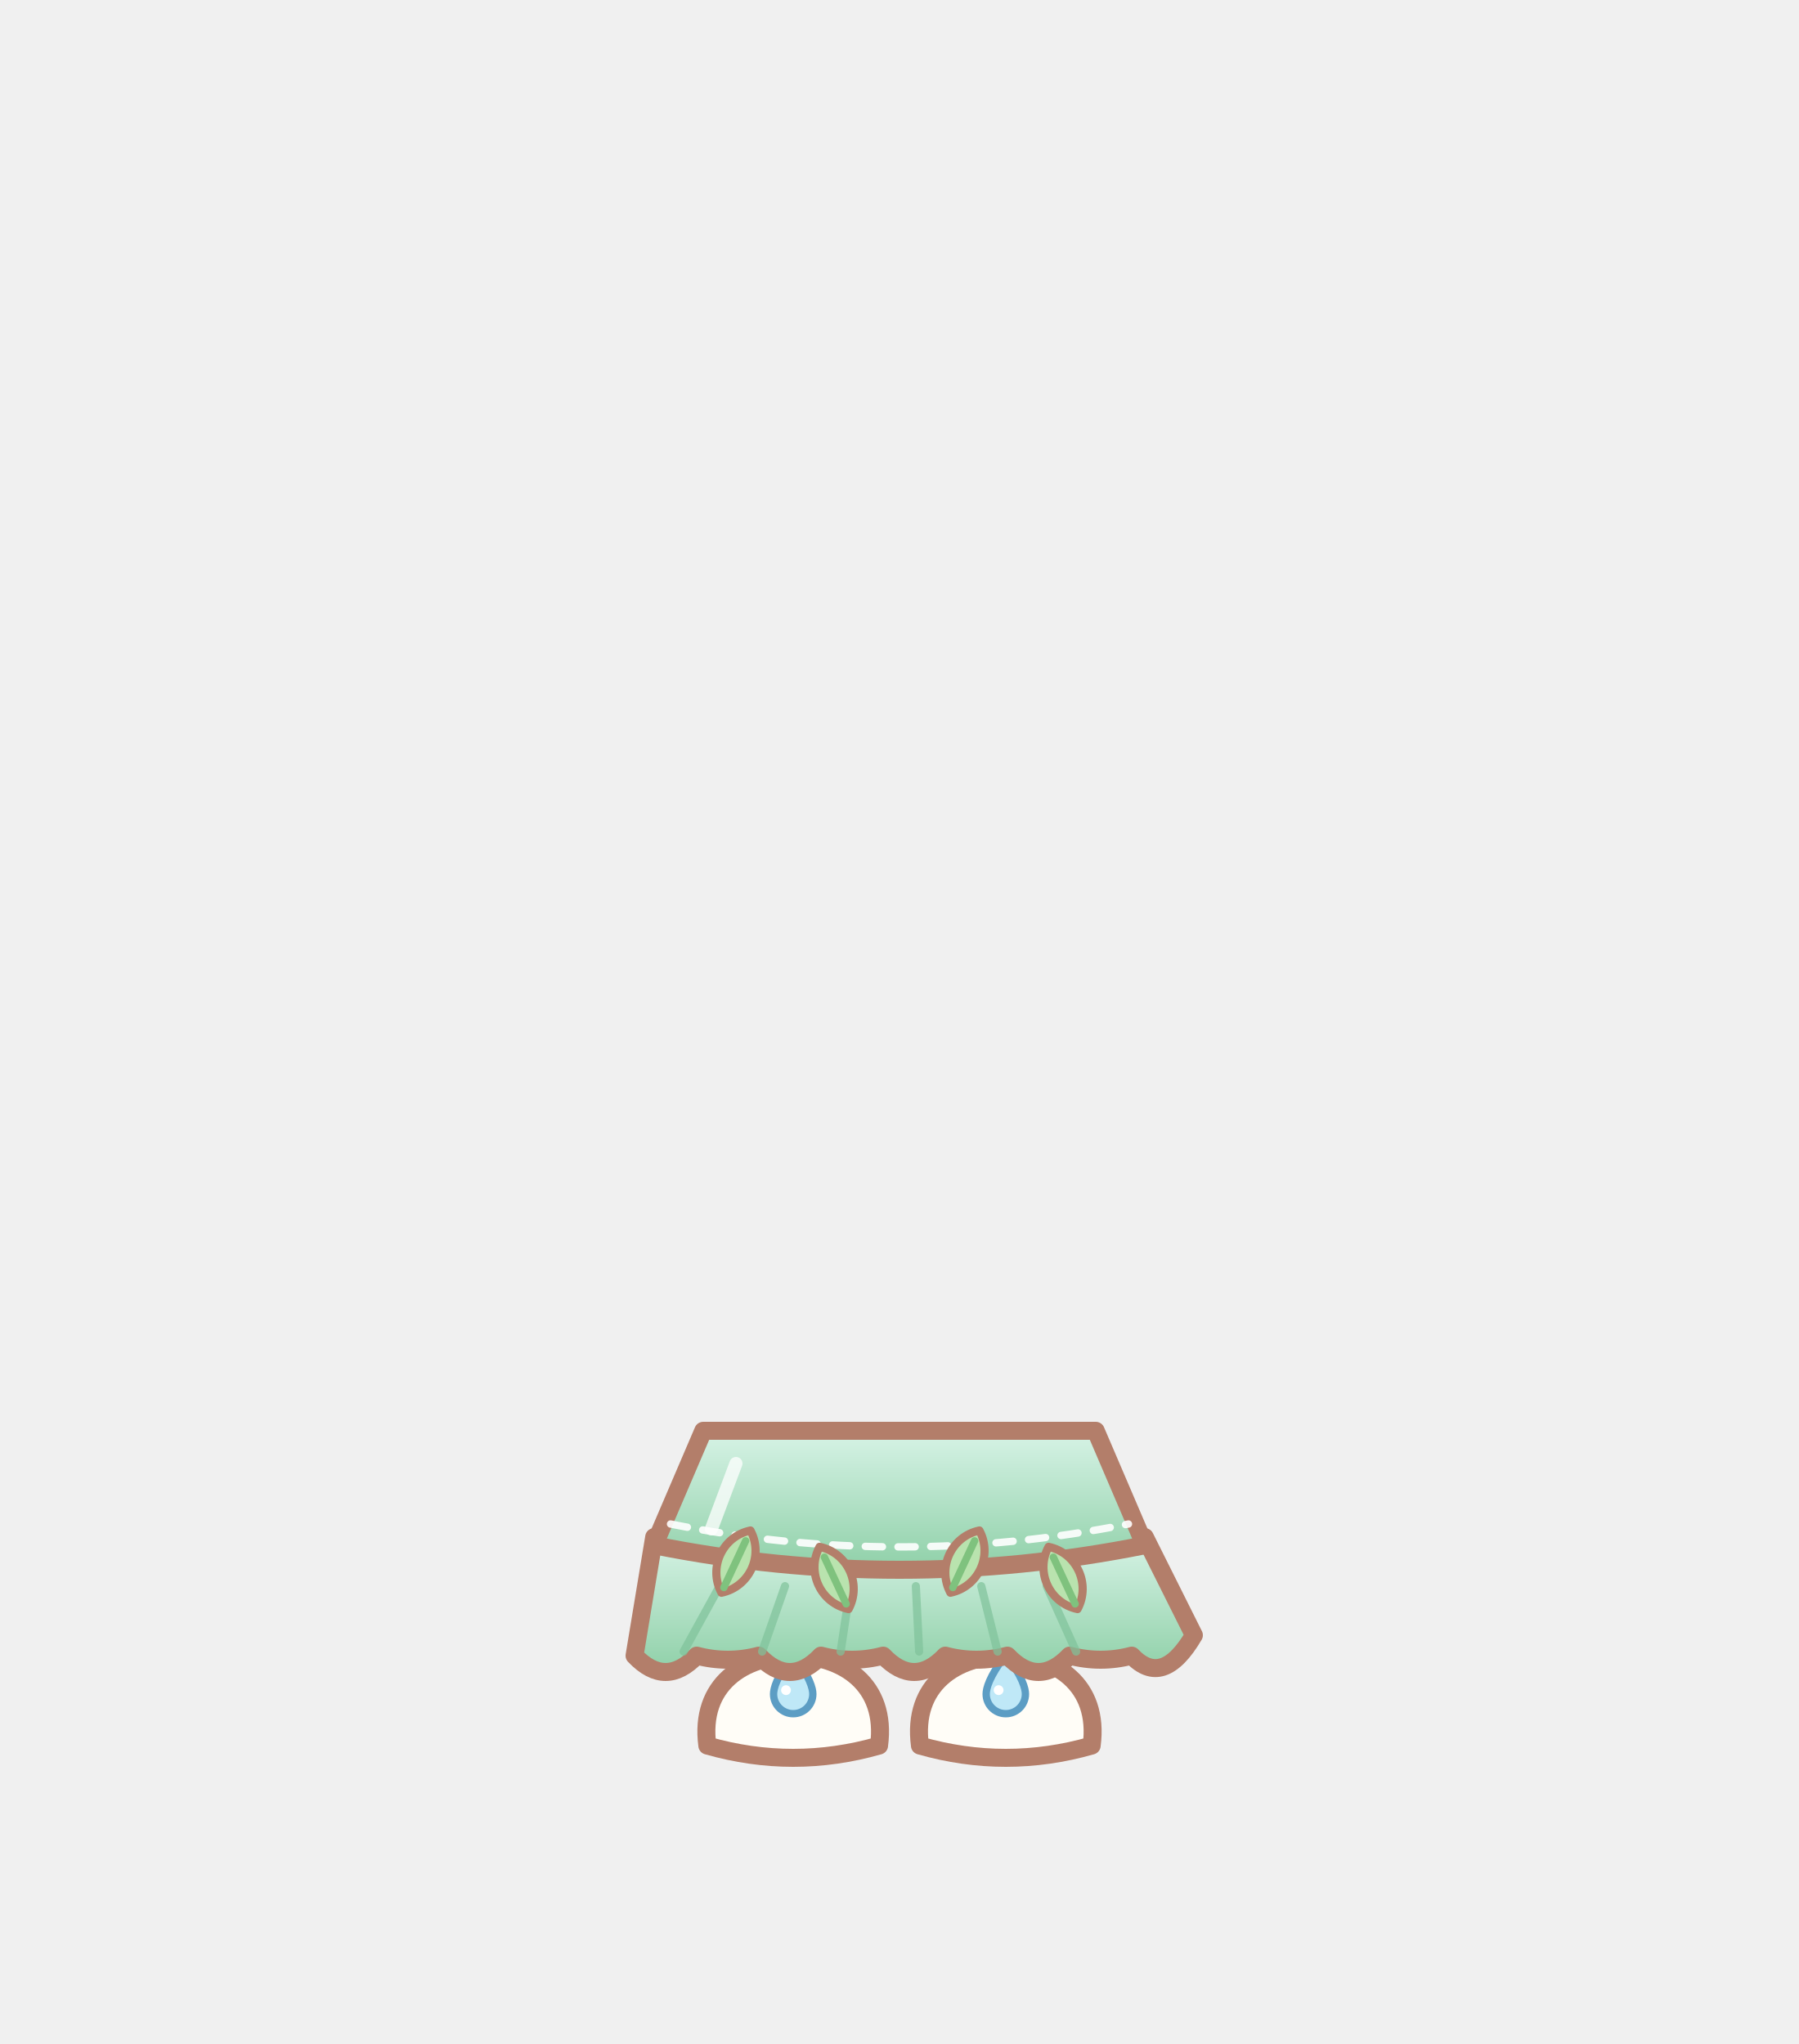
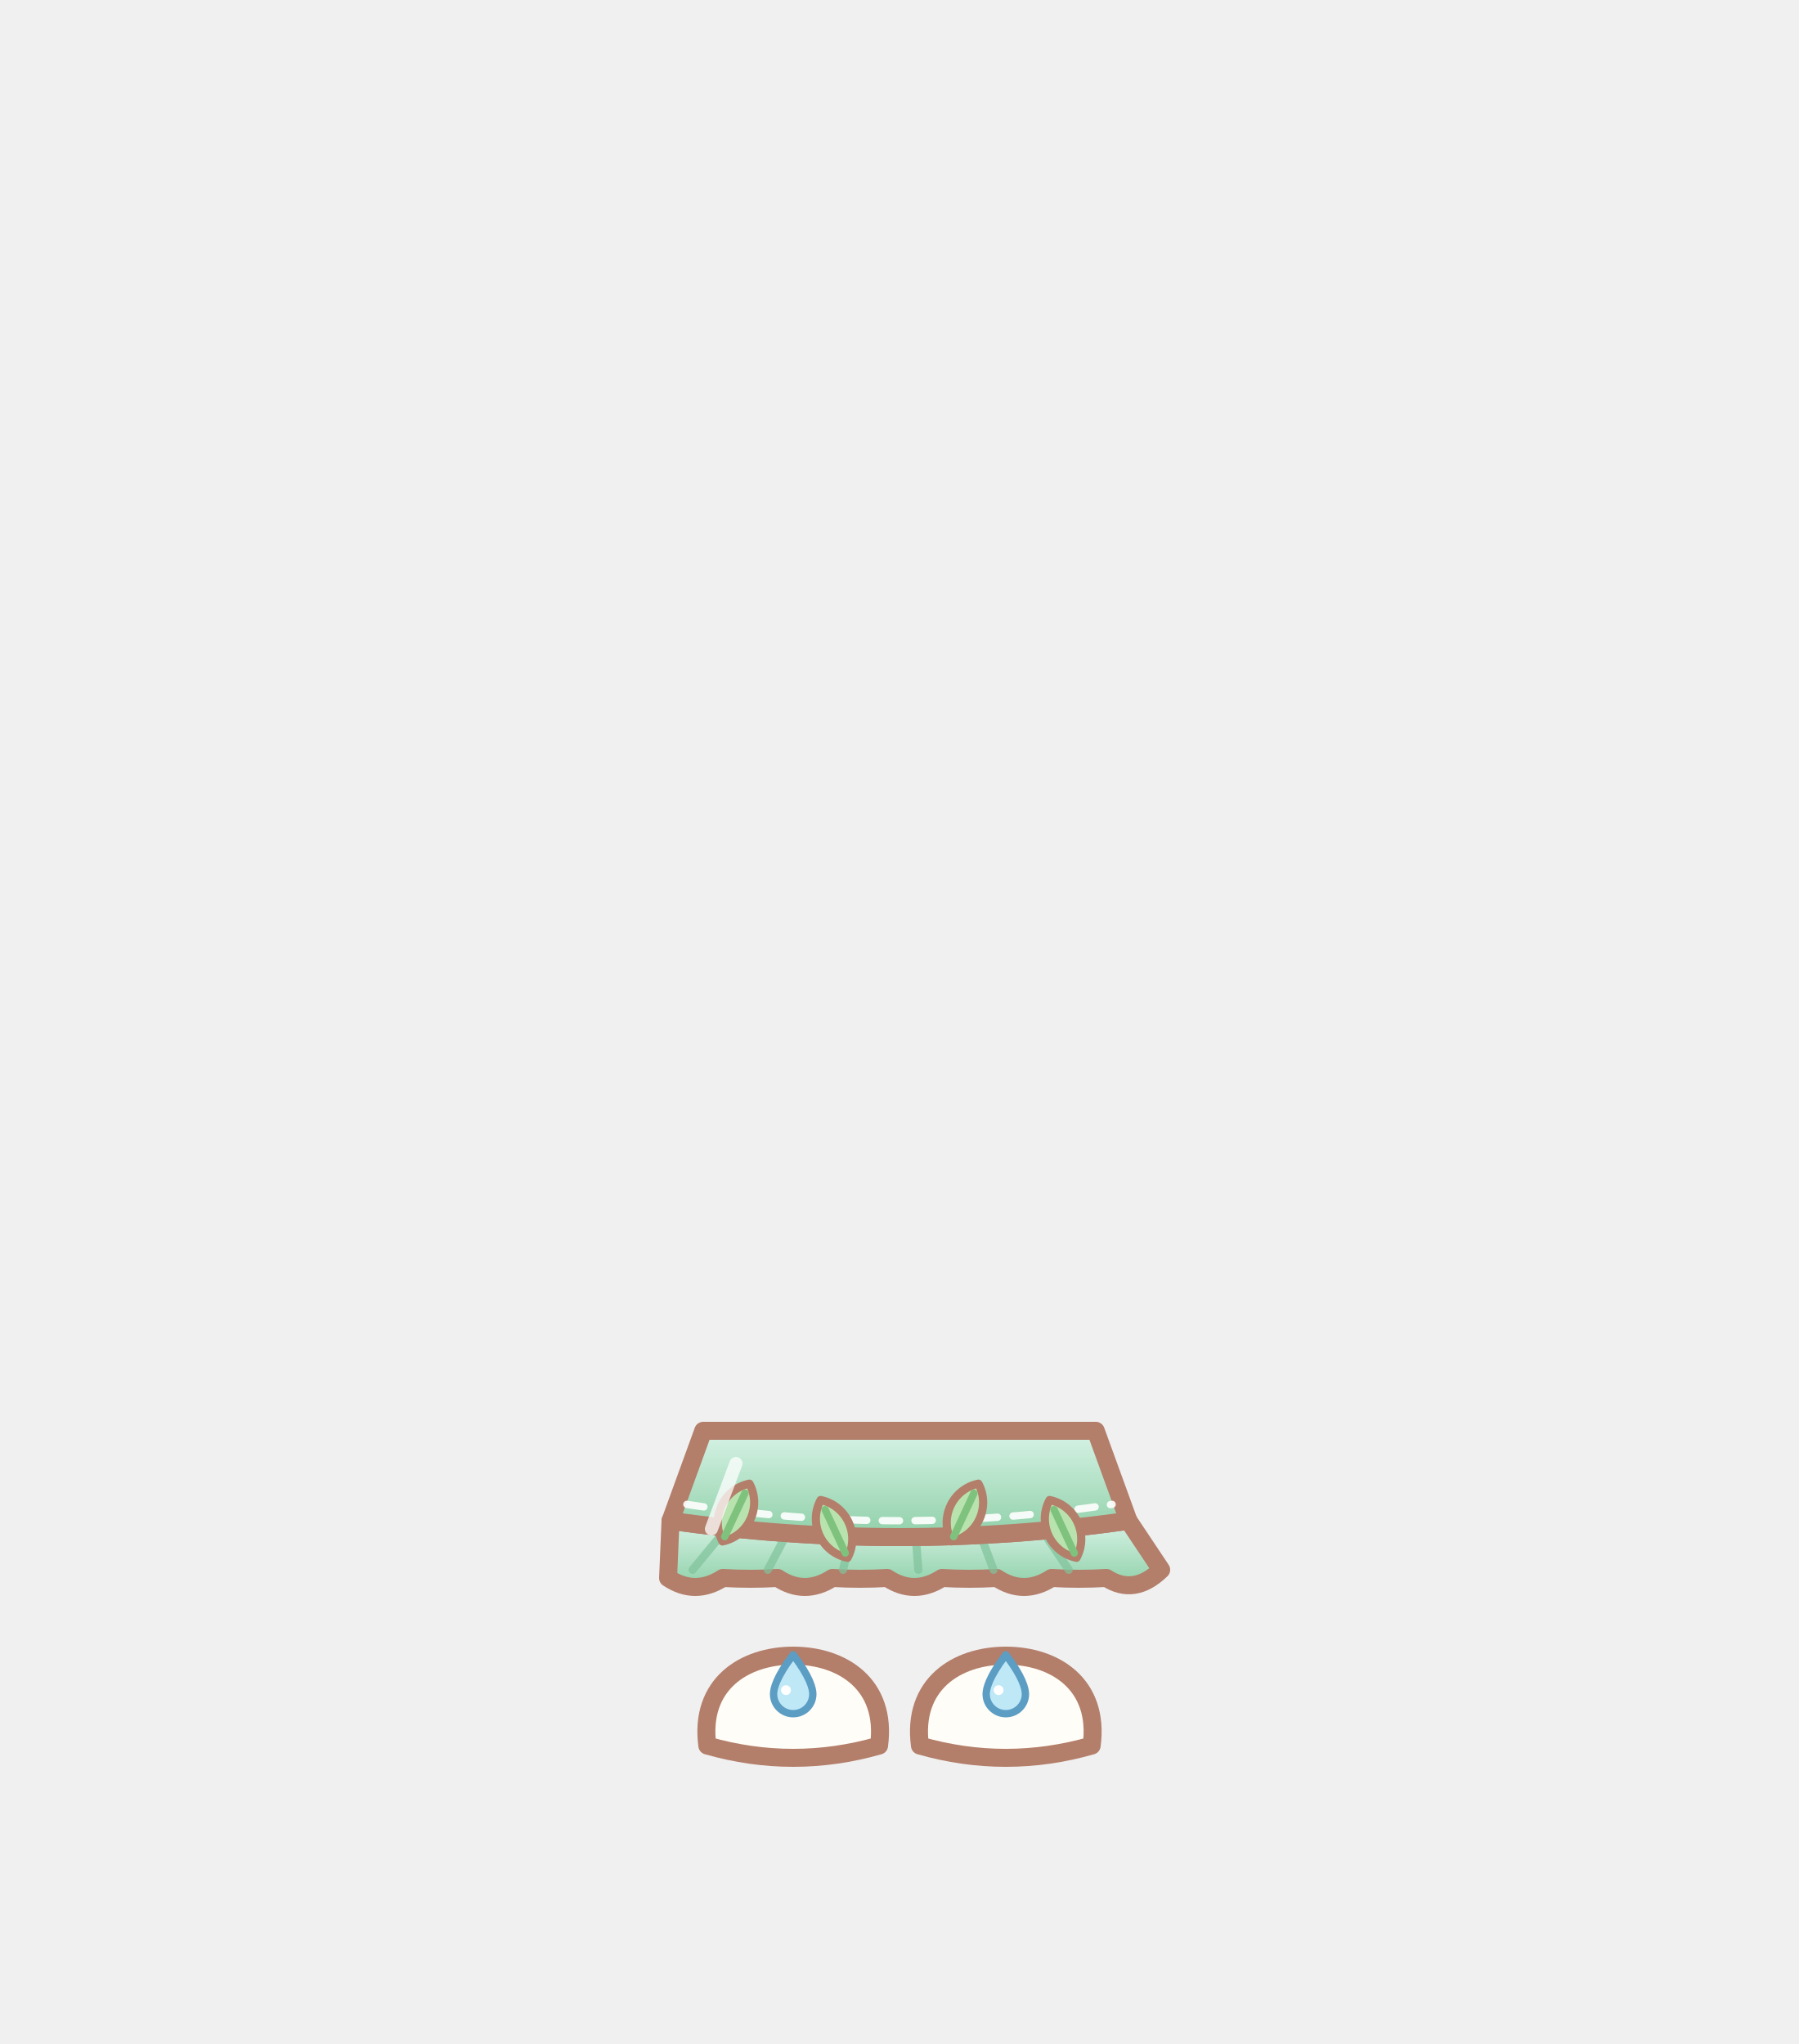
<svg xmlns="http://www.w3.org/2000/svg" viewBox="0 0 220 250" fill="none">
  <linearGradient id="h6b" x1="0" y1="0" x2="0" y2="1">
    <stop offset="0" stop-color="#D7F3E6" />
    <stop offset="1" stop-color="#8FD0A8" />
  </linearGradient>
  <path d="M86.5 213.5 C85.5 206 91 202.5 97 202.5 C103 202.5 108.5 206 107.5 213.5 Q97 216.5 86.5 213.5 Z" fill="#FFFDF7" stroke="#B37E6A" stroke-width="2.2" stroke-linejoin="round" stroke-linecap="round" />
  <path d="M97 202.4 C99.08 205.12 99.4 206.56 99.4 207.2 A2.4 2.4 0 0 1 94.6 207.2 C94.6 206.56 94.92 205.12 97 202.4 Z" fill="#BFE8F7" stroke="#5C9DC4" stroke-width="0.9" stroke-linejoin="round" stroke-linecap="round" />
  <circle cx="96.12" cy="206.72" r="0.6" fill="#FFFFFF" />
  <path d="M112.5 213.5 C111.5 206 117 202.5 123 202.5 C129 202.5 134.5 206 133.5 213.5 Q123 216.5 112.5 213.5 Z" fill="#FFFDF7" stroke="#B37E6A" stroke-width="2.2" stroke-linejoin="round" stroke-linecap="round" />
  <path d="M123 202.4 C125.08 205.12 125.4 206.56 125.4 207.2 A2.4 2.4 0 0 1 120.6 207.2 C120.6 206.56 120.92 205.12 123 202.4 Z" fill="#BFE8F7" stroke="#5C9DC4" stroke-width="0.9" stroke-linejoin="round" stroke-linecap="round" />
  <circle cx="122.12" cy="206.72" r="0.6" fill="#FFFFFF" />
-   <path d="M80 188 Q110 194 140 188 L146 200 Q142.2 206.5 138.4 202.5 Q134.6 203.5 130.8 202.5 Q127.0 206.5 123.2 202.5 Q119.4 203.5 115.6 202.5 Q111.8 206.5 108.0 202.5 Q104.2 203.5 100.4 202.5 Q96.6 206.5 92.8 202.5 Q89.0 203.5 85.2 202.5 Q81.4 206.5 77.6 202.5 Z" fill="url(#h6b)" stroke="#B37E6A" stroke-width="2.2" stroke-linejoin="round" stroke-linecap="round" />
-   <path d="M88 194 L83.6 202" stroke="#7FC29A" stroke-width="1" stroke-linecap="round" stroke-linejoin="round" fill="none" opacity="0.7" />
-   <path d="M96 194 L93.2 202" stroke="#7FC29A" stroke-width="1" stroke-linecap="round" stroke-linejoin="round" fill="none" opacity="0.7" />
-   <path d="M104 194 L102.8 202" stroke="#7FC29A" stroke-width="1" stroke-linecap="round" stroke-linejoin="round" fill="none" opacity="0.7" />
-   <path d="M112 194 L112.4 202" stroke="#7FC29A" stroke-width="1" stroke-linecap="round" stroke-linejoin="round" fill="none" opacity="0.7" />
-   <path d="M120 194 L122.0 202" stroke="#7FC29A" stroke-width="1" stroke-linecap="round" stroke-linejoin="round" fill="none" opacity="0.7" />
-   <path d="M128 194 L131.6 202" stroke="#7FC29A" stroke-width="1" stroke-linecap="round" stroke-linejoin="round" fill="none" opacity="0.7" />
-   <path d="M86 175 L134 175 L140 189 Q110 195 80 189 Z" fill="url(#h6b)" stroke="#B37E6A" stroke-width="2.2" stroke-linejoin="round" stroke-linecap="round" />
-   <path d="M82 186.4 Q110 192 138 186.4" stroke="#FFFFFF" stroke-width="0.9" stroke-dasharray="2.1 1.9" stroke-linecap="round" fill="none" opacity="0.9" />
-   <g transform="translate(90 191) rotate(25) scale(0.7)">
-     <path d="M0 -6 C4 -3 4 3 0 6 C-4 3 -4 -3 0 -6 Z" fill="#B9E3AE" stroke="#B37E6A" stroke-width="1.429" stroke-linejoin="round" stroke-linecap="round" />
-     <path d="M0 -4 L0 5" stroke="#7FC27E" stroke-width="1.286" stroke-linecap="round" stroke-linejoin="round" fill="none" />
+   <path d="M82 186 Q110 190 138 186 L142 192 Q138.7 195.2 135.3 193 Q131.9 193.2 128.6 193 Q125.2 195.2 121.9 193 Q118.5 193.2 115.2 193 Q111.8 195.2 108.5 193 Q105.2 193.2 101.8 193 Q98.4 195.2 95.1 193 Q91.8 193.2 88.4 193 Q85.0 195.2 81.7 193 Z" fill="url(#h6b)" stroke="#B37E6A" stroke-width="2.2" stroke-linejoin="round" stroke-linecap="round" />
+   <path d="M88 188 L84.7 192" stroke="#7FC29A" stroke-width="1" stroke-linecap="round" stroke-linejoin="round" fill="none" opacity="0.7" />
+   <path d="M96 188 L93.9 192" stroke="#7FC29A" stroke-width="1" stroke-linecap="round" stroke-linejoin="round" fill="none" opacity="0.7" />
+   <path d="M104 188 L103.1 192" stroke="#7FC29A" stroke-width="1" stroke-linecap="round" stroke-linejoin="round" fill="none" opacity="0.7" />
+   <path d="M112 188 L112.3 192" stroke="#7FC29A" stroke-width="1" stroke-linecap="round" stroke-linejoin="round" fill="none" opacity="0.7" />
+   <path d="M120 188 L121.5 192" stroke="#7FC29A" stroke-width="1" stroke-linecap="round" stroke-linejoin="round" fill="none" opacity="0.7" />
+   <path d="M128 188 L130.7 192" stroke="#7FC29A" stroke-width="1" stroke-linecap="round" stroke-linejoin="round" fill="none" opacity="0.7" />
+   <path d="M86 175 L134 175 L138 186 Q110 190 82 186 Z" fill="url(#h6b)" stroke="#B37E6A" stroke-width="2.2" stroke-linejoin="round" stroke-linecap="round" />
+   <path d="M84 184 Q110 188 136 184" stroke="#FFFFFF" stroke-width="0.9" stroke-dasharray="2.1 1.9" stroke-linecap="round" fill="none" opacity="0.9" />
+   <g transform="translate(90 185) rotate(25) scale(0.65)">
+     <path d="M0 -6 C4 -3 4 3 0 6 C-4 3 -4 -3 0 -6 Z" fill="#B9E3AE" stroke="#B37E6A" stroke-width="1.538" stroke-linejoin="round" stroke-linecap="round" />
+     <path d="M0 -4 L0 5" stroke="#7FC27E" stroke-width="1.385" stroke-linecap="round" stroke-linejoin="round" fill="none" />
  </g>
-   <g transform="translate(102 193) rotate(-25) scale(0.7)">
-     <path d="M0 -6 C4 -3 4 3 0 6 C-4 3 -4 -3 0 -6 Z" fill="#B9E3AE" stroke="#B37E6A" stroke-width="1.429" stroke-linejoin="round" stroke-linecap="round" />
-     <path d="M0 -4 L0 5" stroke="#7FC27E" stroke-width="1.286" stroke-linecap="round" stroke-linejoin="round" fill="none" />
+   <g transform="translate(102 187) rotate(-25) scale(0.65)">
+     <path d="M0 -6 C4 -3 4 3 0 6 C-4 3 -4 -3 0 -6 Z" fill="#B9E3AE" stroke="#B37E6A" stroke-width="1.538" stroke-linejoin="round" stroke-linecap="round" />
+     <path d="M0 -4 L0 5" stroke="#7FC27E" stroke-width="1.385" stroke-linecap="round" stroke-linejoin="round" fill="none" />
  </g>
-   <g transform="translate(118 191) rotate(25) scale(0.7)">
-     <path d="M0 -6 C4 -3 4 3 0 6 C-4 3 -4 -3 0 -6 Z" fill="#B9E3AE" stroke="#B37E6A" stroke-width="1.429" stroke-linejoin="round" stroke-linecap="round" />
-     <path d="M0 -4 L0 5" stroke="#7FC27E" stroke-width="1.286" stroke-linecap="round" stroke-linejoin="round" fill="none" />
+   <g transform="translate(118 185) rotate(25) scale(0.65)">
+     <path d="M0 -6 C4 -3 4 3 0 6 C-4 3 -4 -3 0 -6 Z" fill="#B9E3AE" stroke="#B37E6A" stroke-width="1.538" stroke-linejoin="round" stroke-linecap="round" />
+     <path d="M0 -4 L0 5" stroke="#7FC27E" stroke-width="1.385" stroke-linecap="round" stroke-linejoin="round" fill="none" />
  </g>
-   <g transform="translate(130 193) rotate(-25) scale(0.7)">
-     <path d="M0 -6 C4 -3 4 3 0 6 C-4 3 -4 -3 0 -6 Z" fill="#B9E3AE" stroke="#B37E6A" stroke-width="1.429" stroke-linejoin="round" stroke-linecap="round" />
-     <path d="M0 -4 L0 5" stroke="#7FC27E" stroke-width="1.286" stroke-linecap="round" stroke-linejoin="round" fill="none" />
+   <g transform="translate(130 187) rotate(-25) scale(0.65)">
+     <path d="M0 -6 C4 -3 4 3 0 6 C-4 3 -4 -3 0 -6 Z" fill="#B9E3AE" stroke="#B37E6A" stroke-width="1.538" stroke-linejoin="round" stroke-linecap="round" />
+     <path d="M0 -4 L0 5" stroke="#7FC27E" stroke-width="1.385" stroke-linecap="round" stroke-linejoin="round" fill="none" />
  </g>
  <path d="M90 179 L87 187" stroke="#FFFFFF" stroke-width="1.6" stroke-linecap="round" stroke-linejoin="round" fill="none" opacity="0.75" />
</svg>
